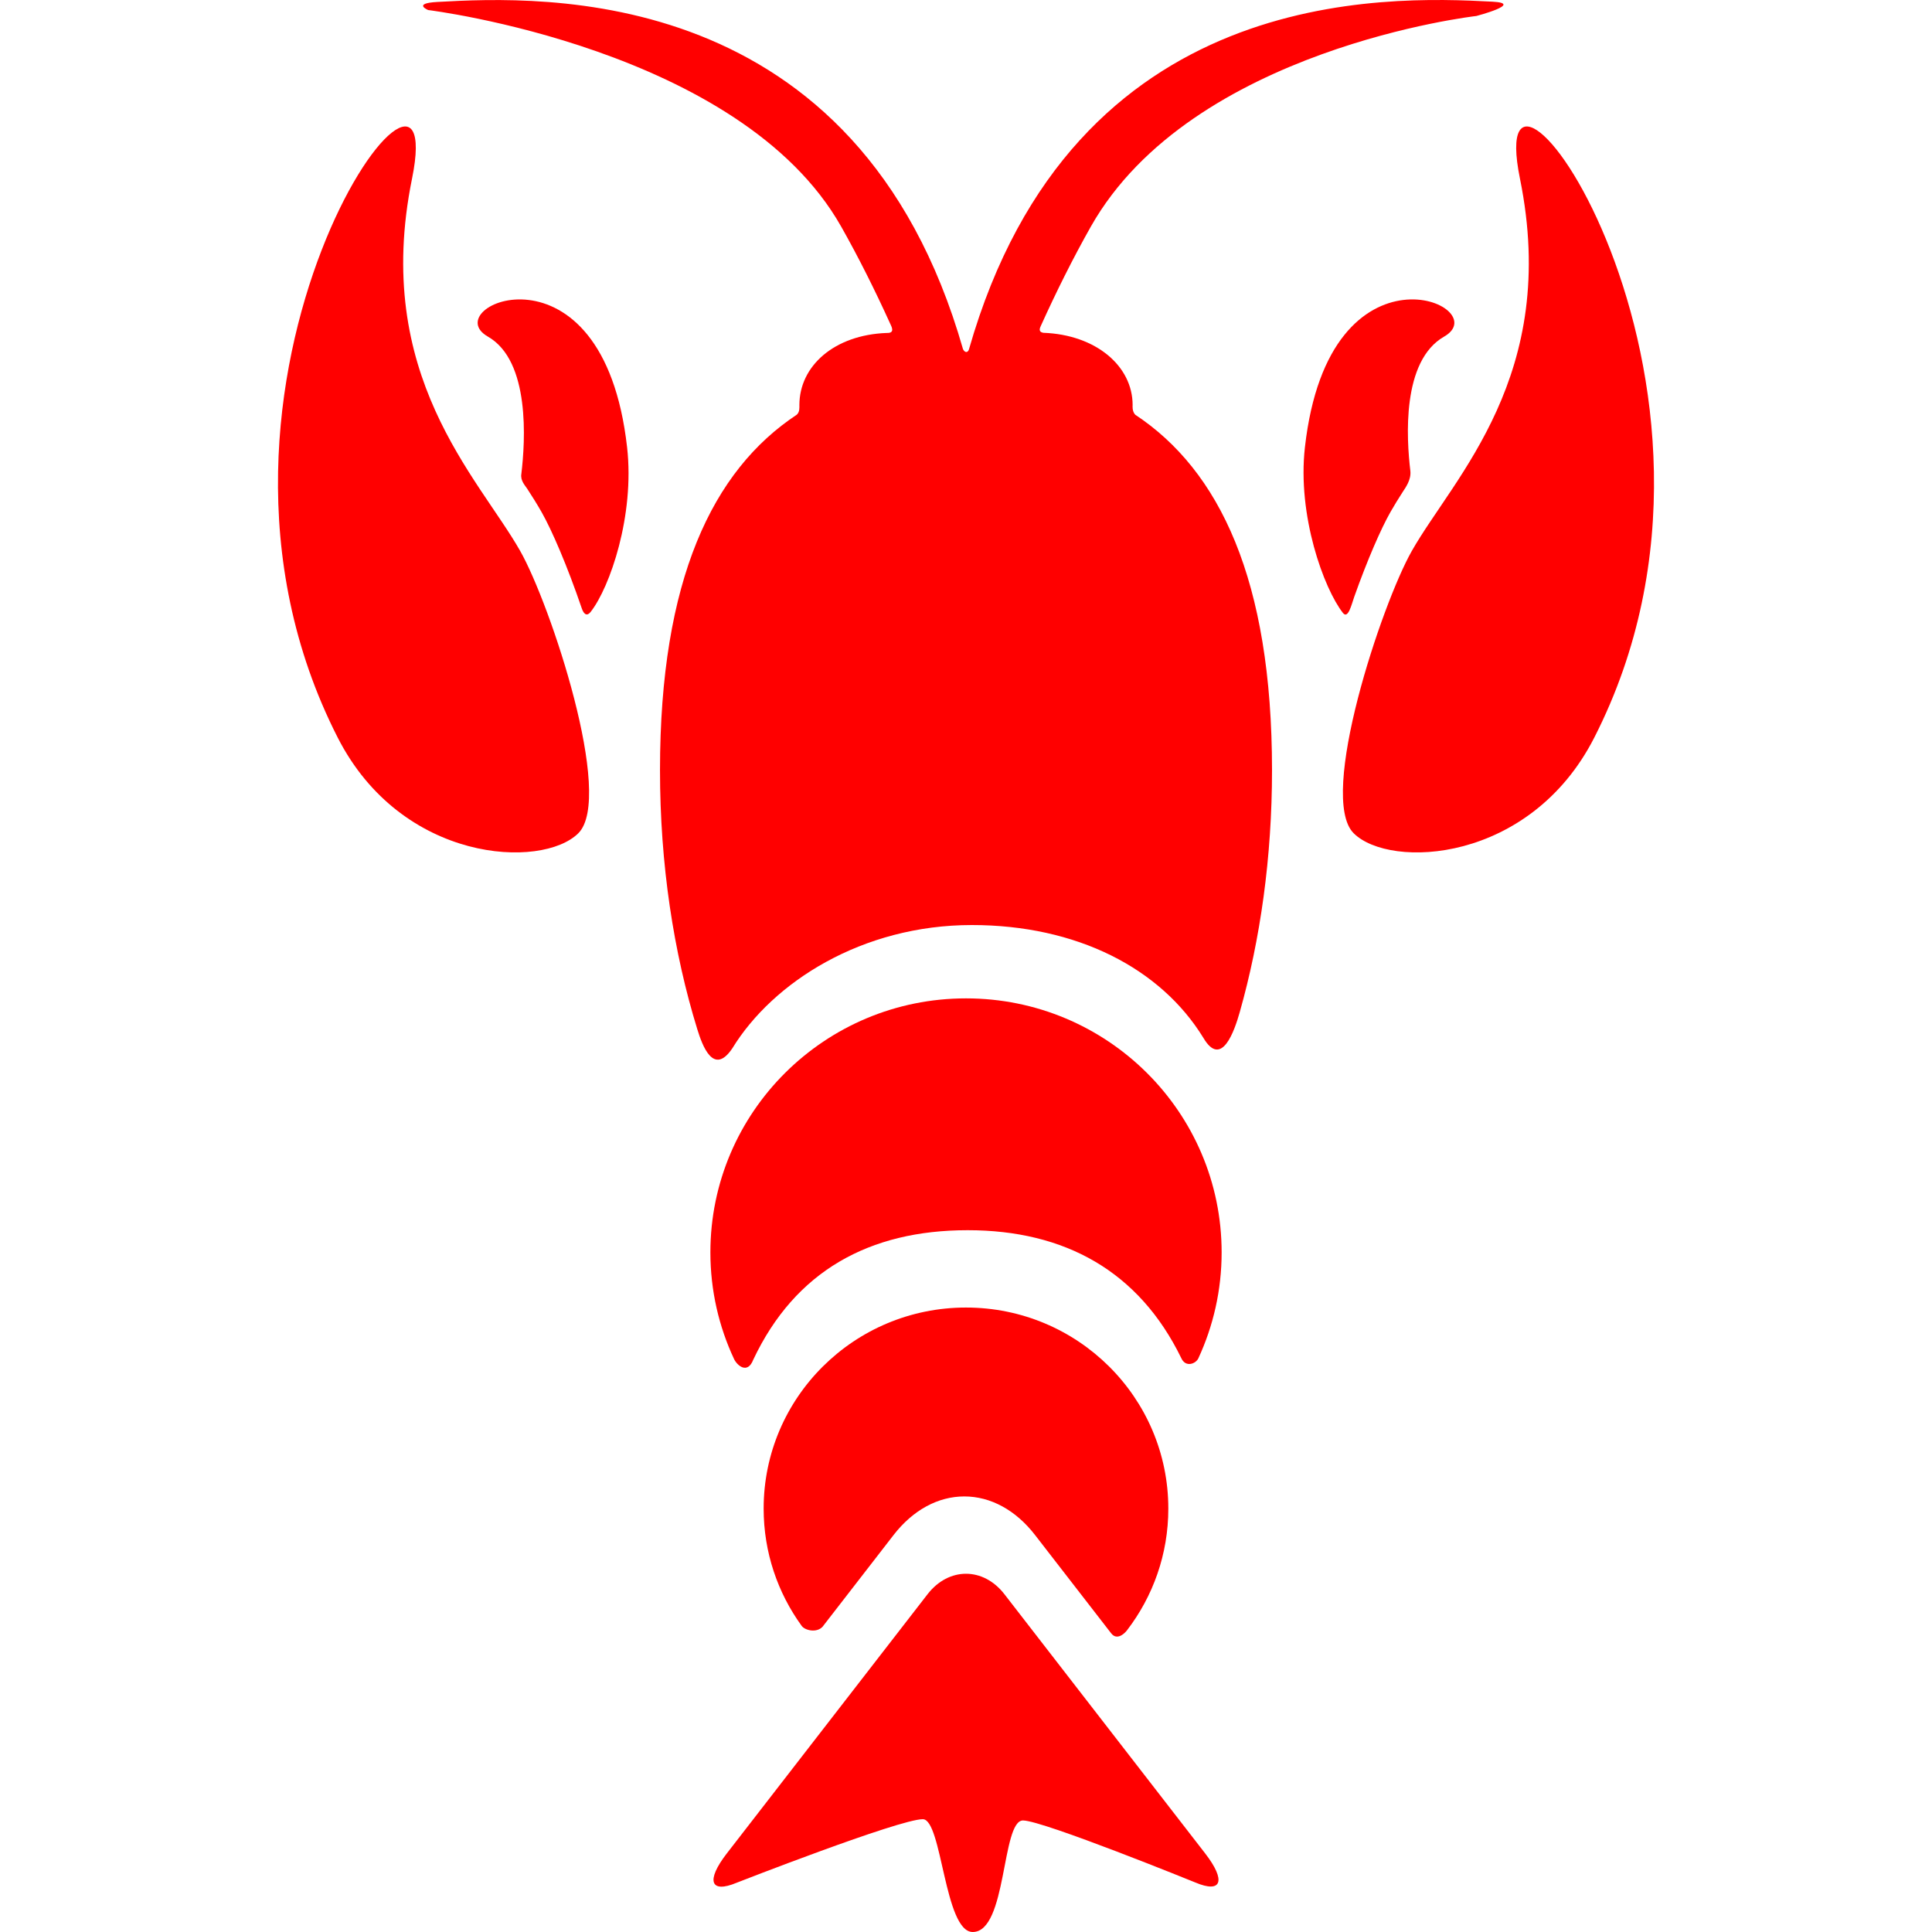
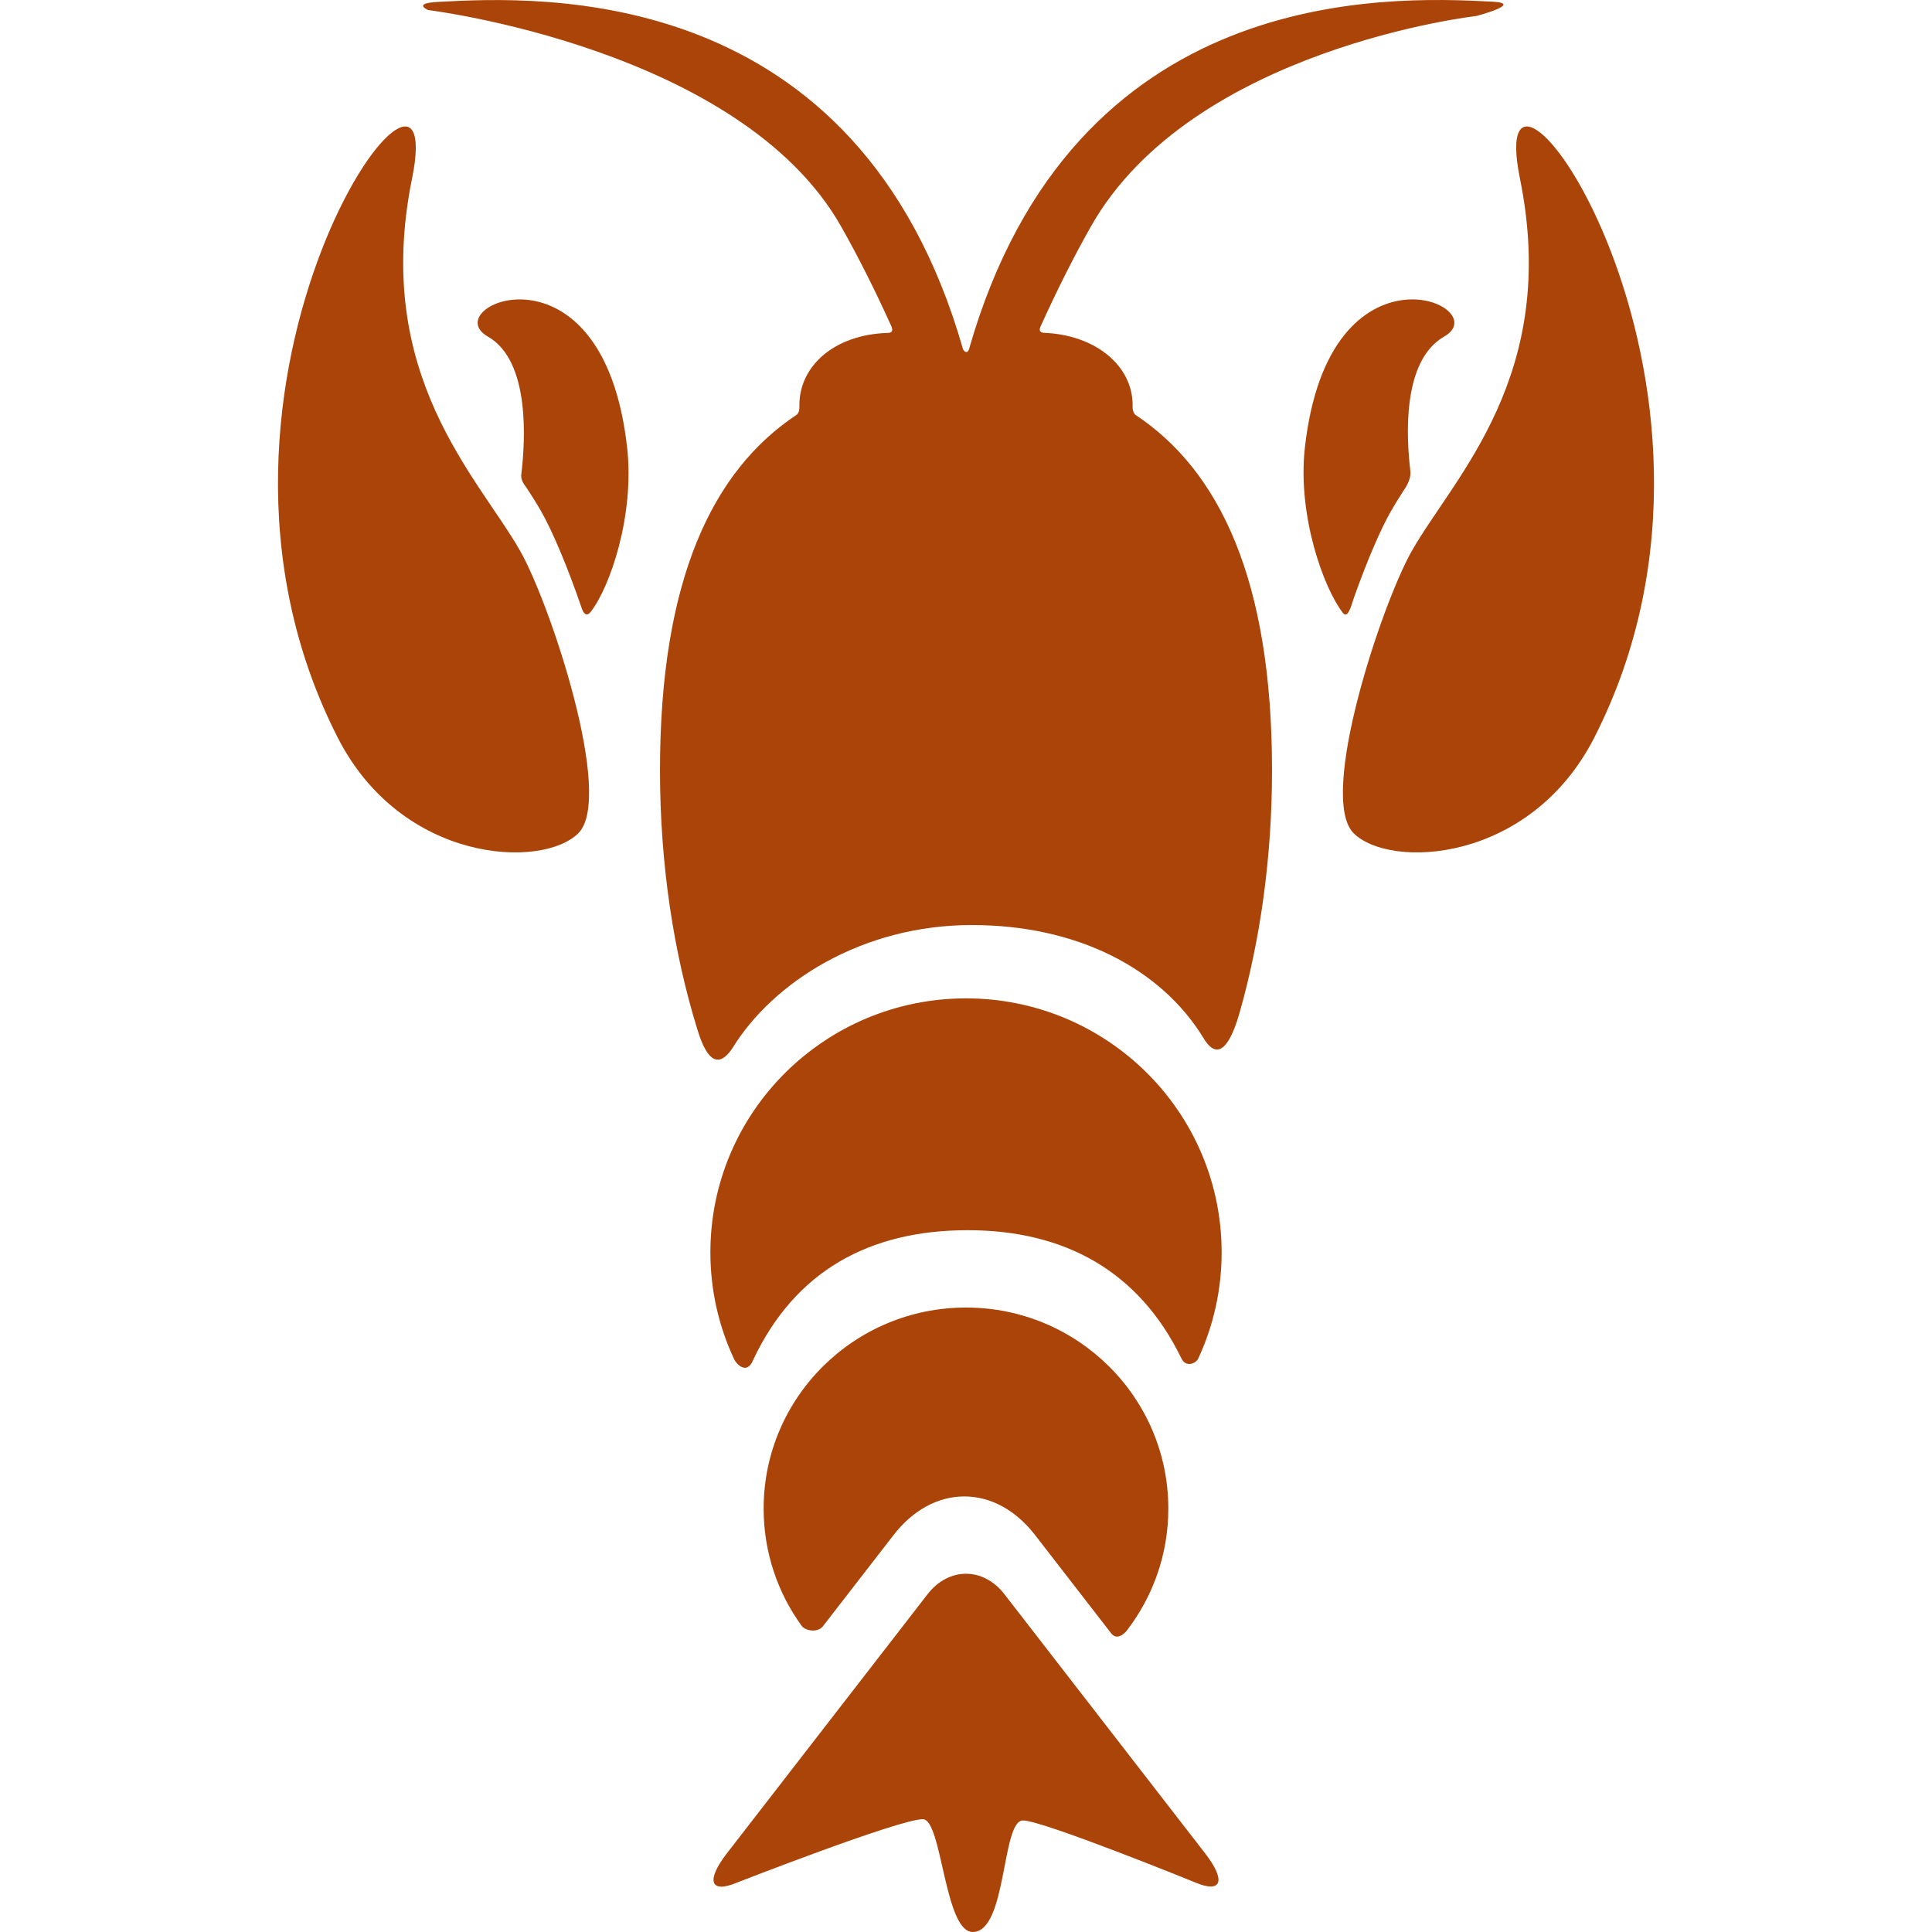
- <svg xmlns="http://www.w3.org/2000/svg" version="1.1" id="Capa_1" x="0px" y="0px" width="323.039px" height="323.039px" fill="red" viewBox="0 0 323.039 323.039" style="enable-background:new 0 0 323.039 323.039;" xml:space="preserve">
+ <svg xmlns="http://www.w3.org/2000/svg" version="1.1" id="Capa_1" x="0px" y="0px" width="323.039px" height="323.039px" fill="#ab4408" viewBox="0 0 323.039 323.039" style="enable-background:new 0 0 323.039 323.039;" xml:space="preserve">
  <g>
    <g>
      <g id="Layer_5_36_">
        <g>
          <g>
            <path d="M236.067,92.111c7.024-12.367,24.769-29.363,18.075-62.254c-6.69-32.887,42.9,33.736,12.425,93.479       c-10.724,21.018-34.17,22.012-40.225,15.988C220.286,133.305,231.008,101.02,236.067,92.111z" />
            <path d="M224.539,102.479c0.878,1.125,1.457-1.457,1.893-2.679c2.21-6.225,4.475-11.397,6.045-14.163       c0.642-1.129,1.342-2.263,2.082-3.411c0.454-0.704,1.422-1.997,1.257-3.493c-0.648-5.439-1.469-18.383,5.646-22.451       c8.843-5.057-19.225-17.463-23.276,18.521C216.898,86.193,221.345,98.392,224.539,102.479z" />
          </g>
          <g>
            <path d="M86.971,92.111c-7.024-12.367-24.767-29.363-18.075-62.254c6.69-32.887-42.9,33.736-12.425,93.479       c10.723,21.018,34.17,22.012,40.225,15.988C102.751,133.305,92.03,101.02,86.971,92.111z" />
            <path d="M98.776,102.292c-0.799,1.021-1.292,0.039-1.501-0.573c-2.412-7.073-4.983-13.035-6.712-16.081       c-0.739-1.301-1.554-2.606-2.421-3.934c-0.347-0.532-1.165-1.35-0.967-2.479c0.649-5.44,1.518-18.874-5.596-22.942       c-8.843-5.057,19.223-17.463,23.276,18.521C106.14,86.193,101.972,98.205,98.776,102.292z" />
          </g>
          <g>
            <path d="M167.949,266.564c-3.537-4.566-9.324-4.566-12.861,0l-33.553,43.327c-3.537,4.563-2.789,6.772,1.662,4.902       c0,0,27.144-10.615,31.097-10.615c3.227,0,3.602,18.86,8.352,18.86c5.75,0,4.792-18.649,8.402-18.649       c3.305,0,28.801,10.364,28.801,10.364c4.446,1.895,5.19-0.299,1.654-4.862L167.949,266.564z" />
            <path d="M161.239,250.21c4.402,0,8.599,2.287,11.815,6.439l12.75,16.463c0.924,1.178,2.145,0.127,2.646-0.529       c4.326-5.646,6.899-12.69,6.899-20.338c0-18.565-15.147-33.619-33.833-33.619c-18.687,0-33.832,15.054-33.832,33.619       c0,7.326,2.362,14.1,6.366,19.62c0.572,0.789,2.8,1.3,3.717-0.167l11.652-15.047       C152.642,252.498,156.836,250.21,161.239,250.21z" />
            <path d="M161.52,166.932c-23.605,0-42.74,19.017-42.74,42.474c0,6.368,1.419,12.402,3.952,17.82       c0.504,1.078,2.248,2.63,3.221,0.112c6.991-14.797,19.385-21.643,35.847-21.643c16.267,0,28.642,6.882,35.715,21.388       c0.717,1.612,2.429,0.961,2.858,0.028c2.494-5.391,3.89-11.388,3.89-17.708C204.26,185.947,185.124,166.932,161.52,166.932z" />
            <path d="M189.818,69.344c-0.548-0.574-0.438-1.511-0.438-1.616c0-6.516-6.126-11.77-14.946-12.084       c-0.893-0.166-0.547-0.834-0.37-1.225c2.523-5.575,5.303-11.174,8.326-16.523c16.855-29.83,64.464-35.223,64.464-35.223       s8.044-2.111,2.705-2.393c-17.771-0.937-70.096-2.935-87.542,58.123c-0.162,0.543-0.632,0.668-0.991,0       C143.456-3.083,90.519-0.65,73.116,0.326c-4.22,0.236-1.525,1.354-1.525,1.354s52.204,6.385,69.062,36.215       c2.961,5.239,5.687,10.716,8.168,16.176c0.229,0.508,0.909,1.656-0.535,1.6c-8.82,0.314-14.625,5.541-14.625,12.057       c0,0.425,0.069,1.167-0.441,1.615c-14.074,9.313-22.866,27.563-22.866,59.438c0,15.701,2.265,30.461,6.243,43.331       c0.839,2.717,2.709,7.866,5.858,3.164c6.775-11.048,21.684-20.605,40.045-20.605c17.562,0,31.563,7.226,38.701,18.848       c3.062,5.211,5.229-1.247,6.087-4.272c3.451-12.176,5.399-25.914,5.399-40.463C212.687,96.91,203.894,78.658,189.818,69.344z" />
          </g>
        </g>
      </g>
    </g>
  </g>
  <g>
</g>
  <g>
</g>
  <g>
</g>
  <g>
</g>
  <g>
</g>
  <g>
</g>
  <g>
</g>
  <g>
</g>
  <g>
</g>
  <g>
</g>
  <g>
</g>
  <g>
</g>
  <g>
</g>
  <g>
</g>
  <g>
</g>
</svg>
